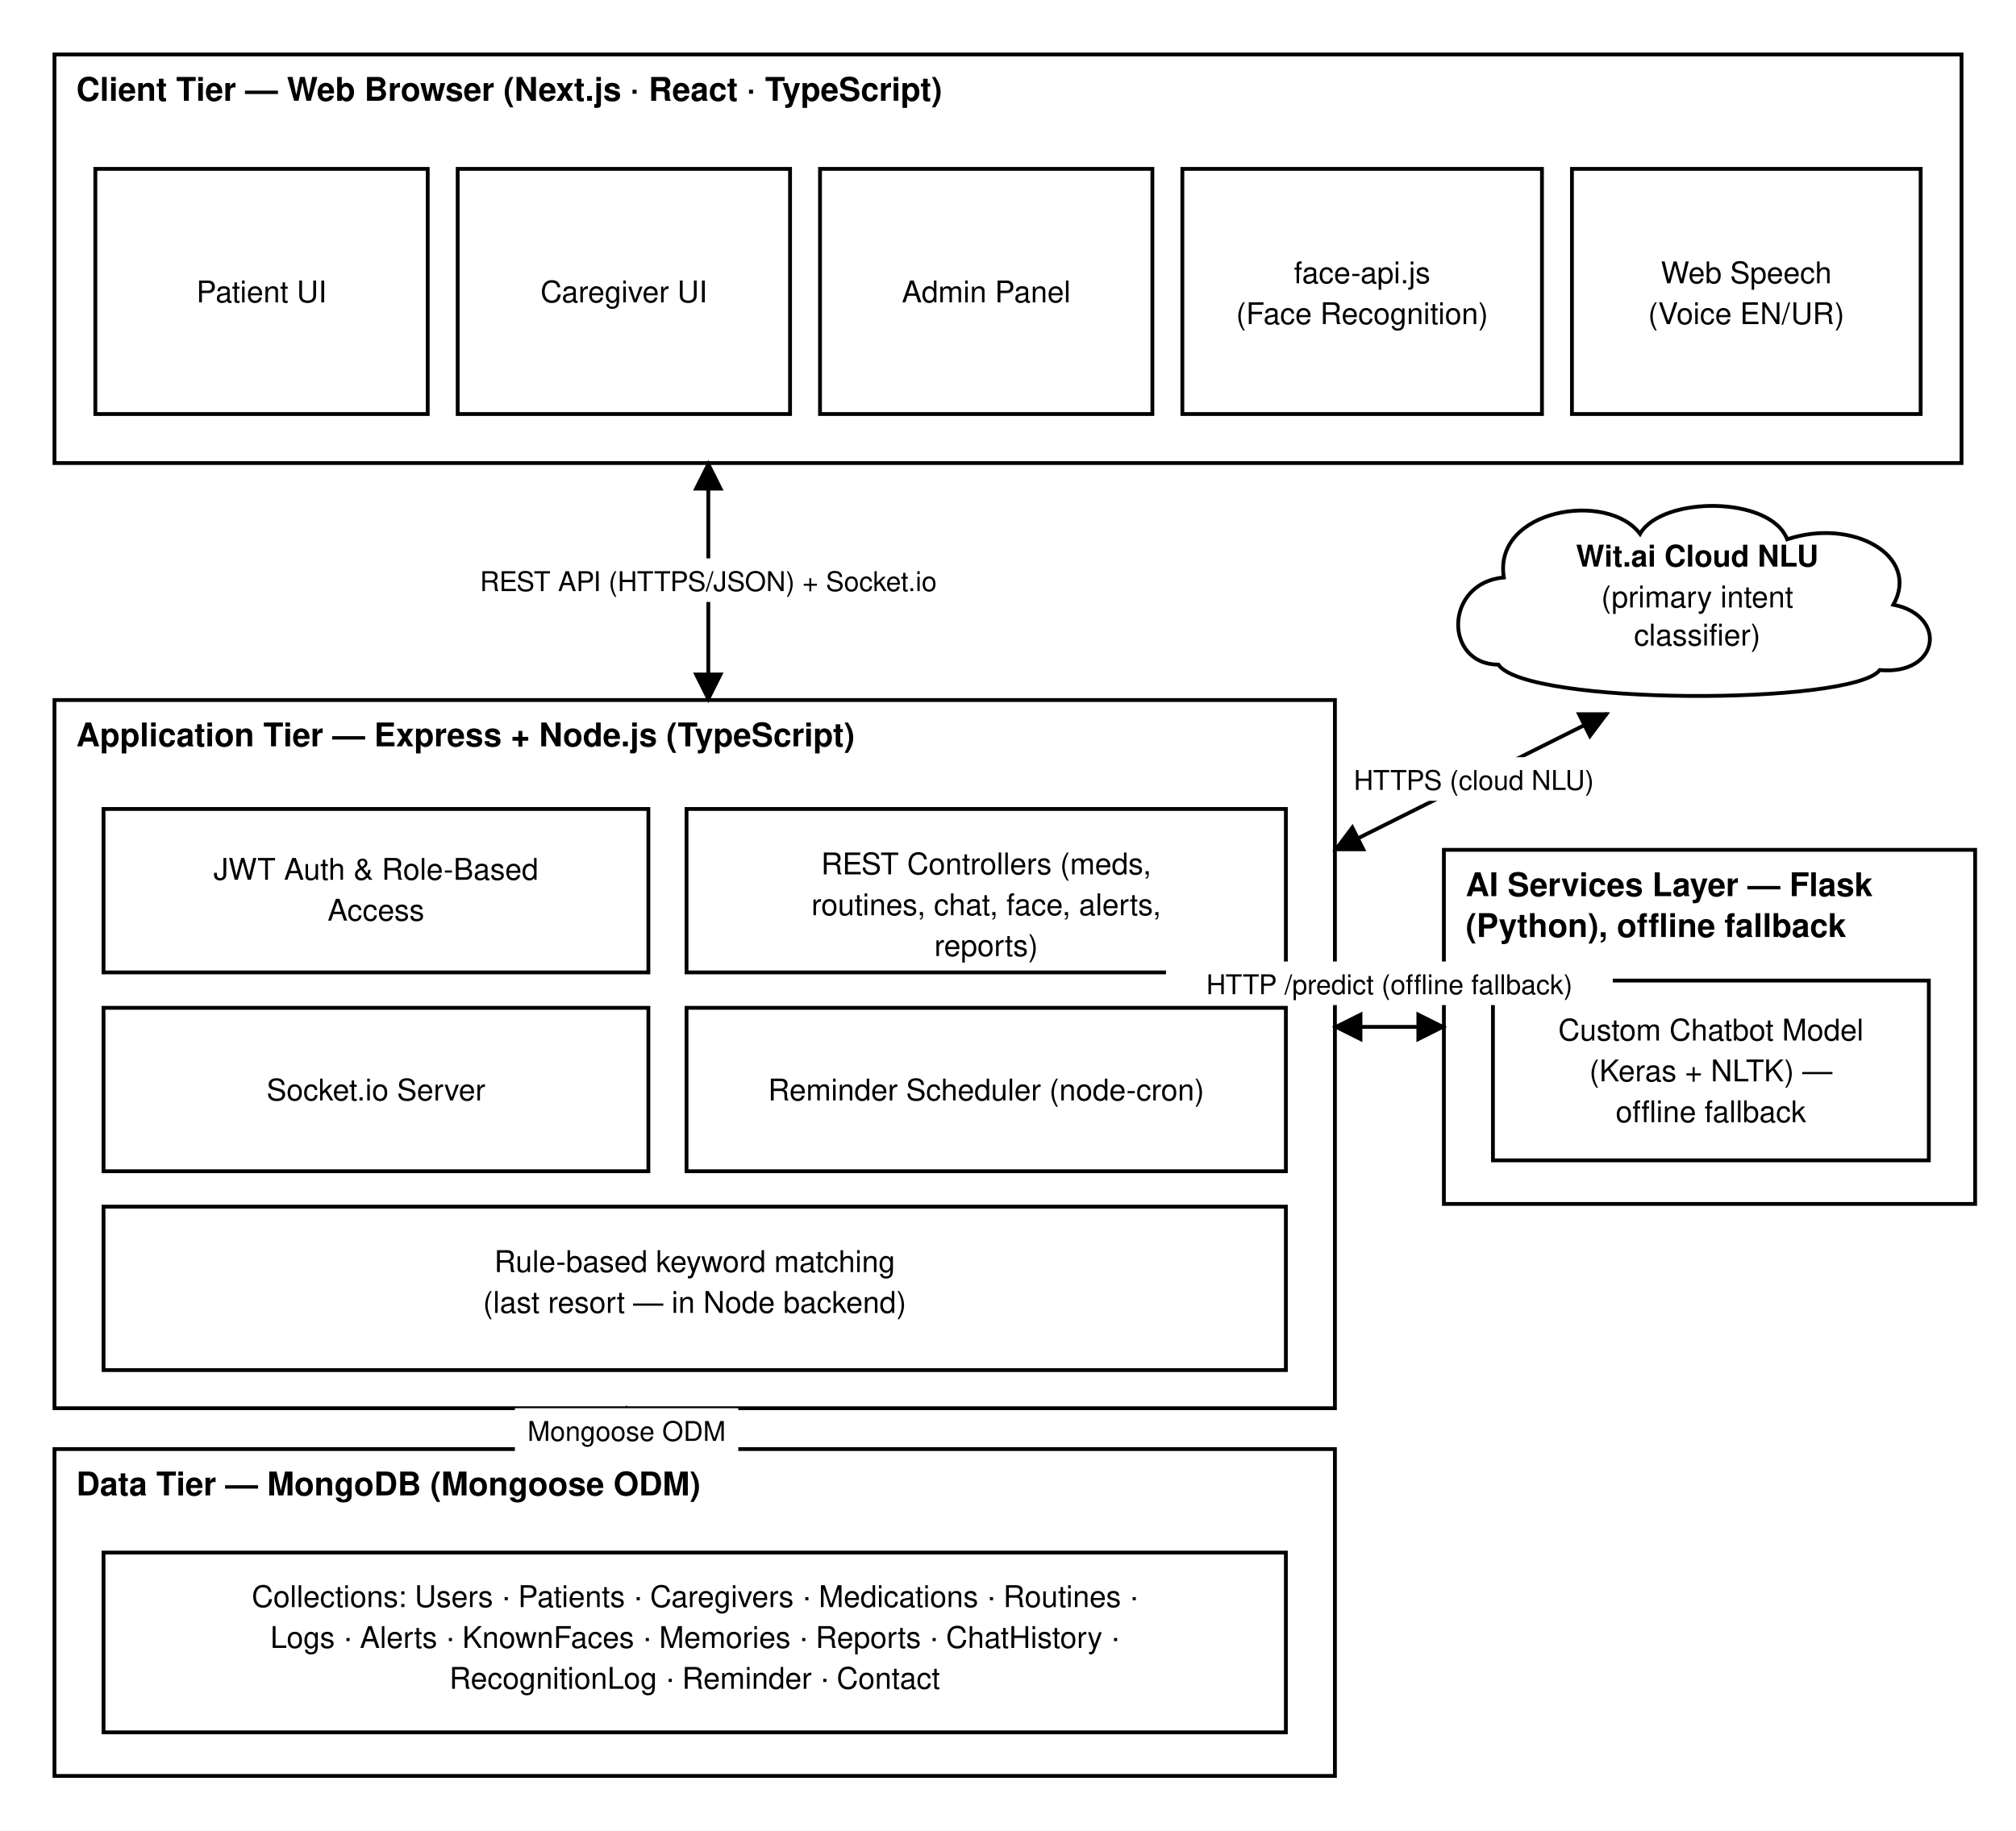
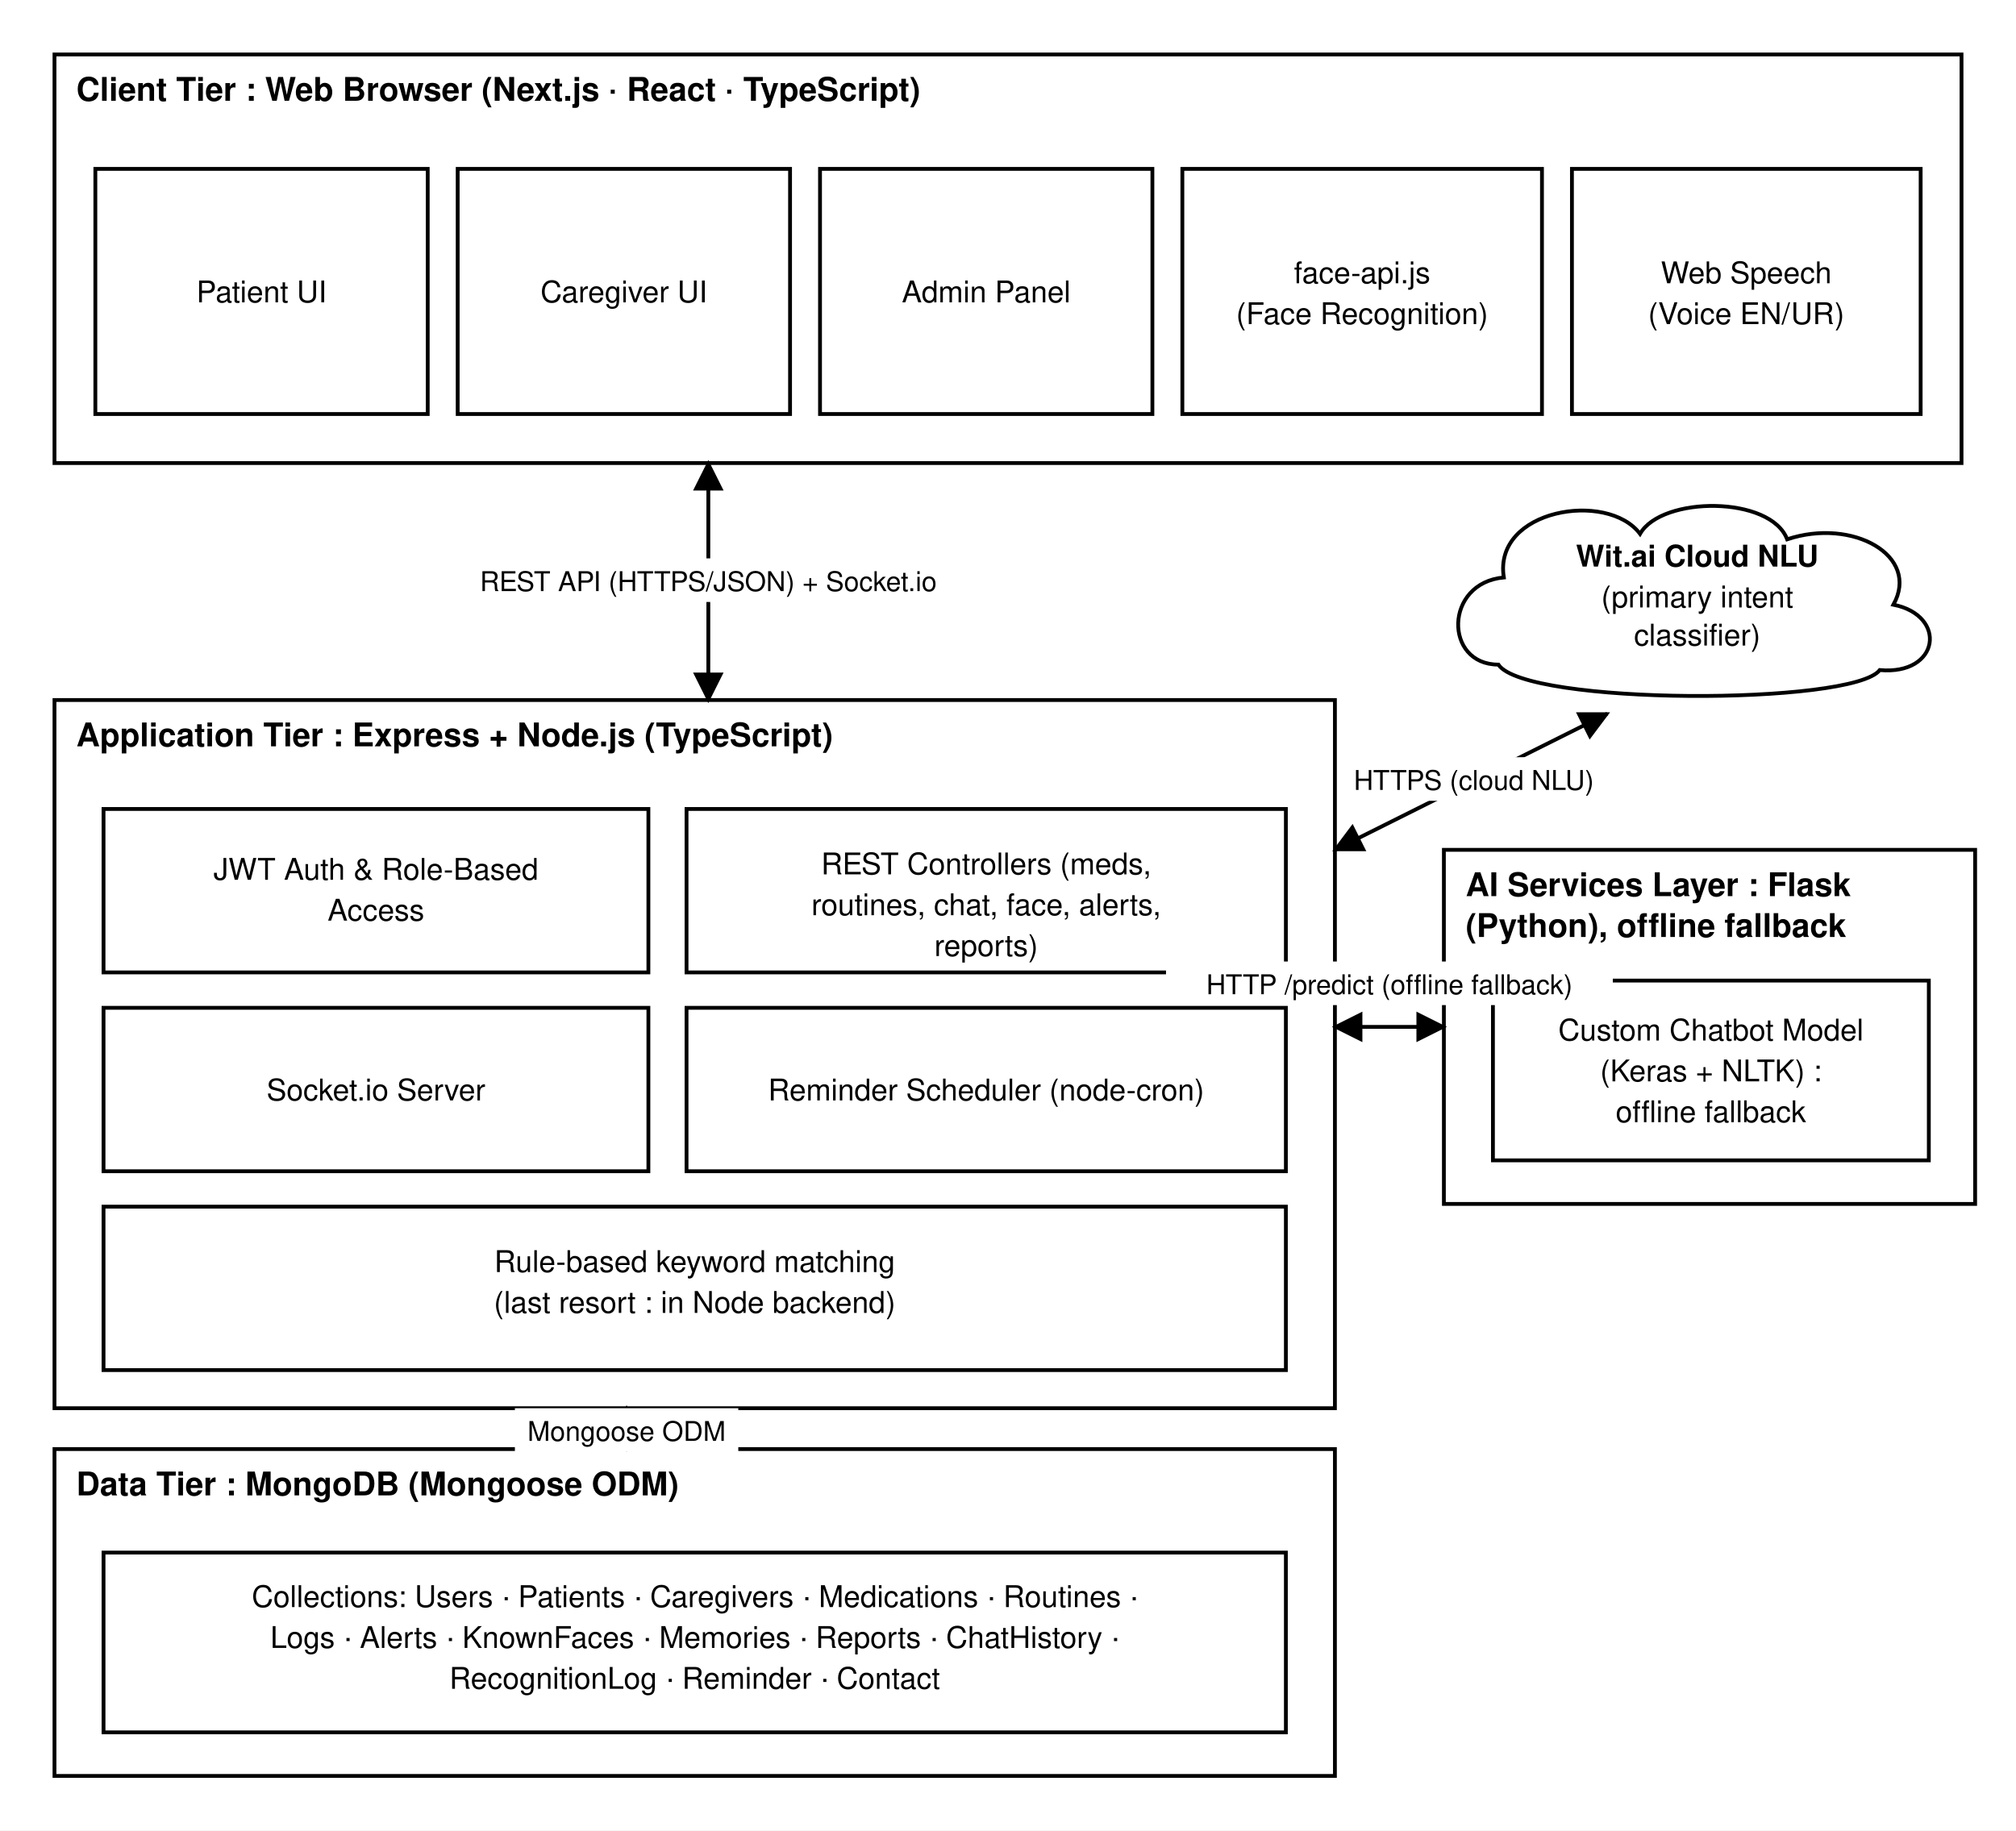
<svg xmlns="http://www.w3.org/2000/svg" viewBox="10 18 740 672" font-family="Helvetica, Arial, sans-serif">
  <defs>
    <marker id="arrow" viewBox="0 0 10 10" refX="9" refY="5" markerWidth="8" markerHeight="8" orient="auto-start-reverse">
      <path d="M0,0 L10,5 L0,10 z" fill="#000000" />
    </marker>
  </defs>
  <rect x="10" y="18" width="740" height="672" fill="#ffffff" />
  <rect x="30" y="38" width="700" height="150" fill="#ffffff" stroke="#000000" stroke-width="1.4" />
-   <text x="38" y="55" font-size="12" font-weight="bold">Client Tier — Web Browser (Next.js · React · TypeScript)</text>
+   <text x="38" y="55" font-size="12" font-weight="bold">Client Tier : Web Browser (Next.js · React · TypeScript)</text>
  <rect x="45" y="80" width="122" height="90" fill="#ffffff" stroke="#000000" stroke-width="1.4" />
  <text x="106" y="129" font-size="11" text-anchor="middle">Patient UI</text>
  <rect x="178" y="80" width="122" height="90" fill="#ffffff" stroke="#000000" stroke-width="1.4" />
  <text x="239" y="129" font-size="11" text-anchor="middle">Caregiver UI</text>
  <rect x="311" y="80" width="122" height="90" fill="#ffffff" stroke="#000000" stroke-width="1.4" />
  <text x="372" y="129" font-size="11" text-anchor="middle">Admin Panel</text>
  <rect x="444" y="80" width="132" height="90" fill="#ffffff" stroke="#000000" stroke-width="1.4" />
  <text x="510" y="122" font-size="11" text-anchor="middle">face-api.js</text>
  <text x="510" y="137" font-size="11" text-anchor="middle">(Face Recognition)</text>
  <rect x="587" y="80" width="128" height="90" fill="#ffffff" stroke="#000000" stroke-width="1.4" />
  <text x="651" y="122" font-size="11" text-anchor="middle">Web Speech</text>
  <text x="651" y="137" font-size="11" text-anchor="middle">(Voice EN/UR)</text>
  <path d="M 560 262 C 540 262 540 232 562 230 C 558 205 600 198 612 214 C 620 200 660 200 666 216 C 690 208 715 222 705 240 C 725 244 722 266 700 264 C 690 277 570 277 560 262 Z" fill="#ffffff" stroke="#000000" stroke-width="1.4" />
  <text x="633" y="226" font-size="11" font-weight="bold" text-anchor="middle">Wit.ai Cloud NLU</text>
  <text x="633" y="241" font-size="11" text-anchor="middle">(primary intent</text>
  <text x="633" y="255" font-size="11" text-anchor="middle">classifier)</text>
  <rect x="30" y="275" width="470" height="260" fill="#ffffff" stroke="#000000" stroke-width="1.4" />
-   <text x="38" y="292" font-size="12" font-weight="bold">Application Tier — Express + Node.js (TypeScript)</text>
+   <text x="38" y="292" font-size="12" font-weight="bold">Application Tier : Express + Node.js (TypeScript)</text>
  <rect x="48" y="315" width="200" height="60" fill="#ffffff" stroke="#000000" stroke-width="1.4" />
  <text x="148" y="341" font-size="11" text-anchor="middle">JWT Auth &amp; Role-Based</text>
  <text x="148" y="356" font-size="11" text-anchor="middle">Access</text>
  <rect x="262" y="315" width="220" height="60" fill="#ffffff" stroke="#000000" stroke-width="1.4" />
  <text x="372" y="339" font-size="11" text-anchor="middle">REST Controllers (meds,</text>
  <text x="372" y="354" font-size="11" text-anchor="middle">routines, chat, face, alerts,</text>
  <text x="372" y="369" font-size="11" text-anchor="middle">reports)</text>
  <rect x="48" y="388" width="200" height="60" fill="#ffffff" stroke="#000000" stroke-width="1.4" />
  <text x="148" y="422" font-size="11" text-anchor="middle">Socket.io Server</text>
  <rect x="262" y="388" width="220" height="60" fill="#ffffff" stroke="#000000" stroke-width="1.4" />
  <text x="372" y="422" font-size="11" text-anchor="middle">Reminder Scheduler (node-cron)</text>
  <rect x="48" y="461" width="434" height="60" fill="#ffffff" stroke="#000000" stroke-width="1.4" />
  <text x="265" y="485" font-size="11" text-anchor="middle">Rule-based keyword matching</text>
-   <text x="265" y="500" font-size="11" text-anchor="middle">(last resort — in Node backend)</text>
+   <text x="265" y="500" font-size="11" text-anchor="middle">(last resort : in Node backend)</text>
  <rect x="540" y="330" width="195" height="130" fill="#ffffff" stroke="#000000" stroke-width="1.4" />
-   <text x="548" y="347" font-size="12" font-weight="bold">AI Services Layer — Flask</text>
+   <text x="548" y="347" font-size="12" font-weight="bold">AI Services Layer : Flask</text>
  <text x="548" y="362" font-size="12" font-weight="bold">(Python), offline fallback</text>
  <rect x="558" y="378" width="160" height="66" fill="#ffffff" stroke="#000000" stroke-width="1.4" />
  <text x="638" y="400" font-size="11" text-anchor="middle">Custom Chatbot Model</text>
-   <text x="638" y="415" font-size="11" text-anchor="middle">(Keras + NLTK) —</text>
+   <text x="638" y="415" font-size="11" text-anchor="middle">(Keras + NLTK) :</text>
  <text x="638" y="430" font-size="11" text-anchor="middle">offline fallback</text>
  <rect x="30" y="550" width="470" height="120" fill="#ffffff" stroke="#000000" stroke-width="1.4" />
-   <text x="38" y="567" font-size="12" font-weight="bold">Data Tier — MongoDB (Mongoose ODM)</text>
+   <text x="38" y="567" font-size="12" font-weight="bold">Data Tier : MongoDB (Mongoose ODM)</text>
  <rect x="48" y="588" width="434" height="66" fill="#ffffff" stroke="#000000" stroke-width="1.4" />
  <text x="265" y="608" font-size="11" text-anchor="middle">Collections: Users · Patients · Caregivers · Medications · Routines ·</text>
  <text x="265" y="623" font-size="11" text-anchor="middle">Logs · Alerts · KnownFaces · Memories · Reports · ChatHistory ·</text>
  <text x="265" y="638" font-size="11" text-anchor="middle">RecognitionLog · Reminder · Contact</text>
  <line x1="270" y1="188" x2="270" y2="275" stroke="#000000" stroke-width="1.4" marker-start="url(#arrow)" marker-end="url(#arrow)" />
  <rect x="181" y="223" width="178" height="16" fill="#ffffff" />
  <text x="270" y="235" font-size="10" text-anchor="middle">REST API (HTTPS/JSON) + Socket.io</text>
  <line x1="500" y1="330" x2="600" y2="280" stroke="#000000" stroke-width="1.4" marker-start="url(#arrow)" marker-end="url(#arrow)" />
  <rect x="502" y="296" width="98" height="16" fill="#ffffff" />
  <text x="551" y="308" font-size="10" text-anchor="middle">HTTPS (cloud NLU)</text>
  <line x1="500" y1="395" x2="540" y2="395" stroke="#000000" stroke-width="1.4" marker-start="url(#arrow)" marker-end="url(#arrow)" />
  <rect x="438" y="371" width="164" height="16" fill="#ffffff" />
  <text x="520" y="383" font-size="10" text-anchor="middle">HTTP /predict (offline fallback)</text>
  <line x1="240" y1="535" x2="240" y2="550" stroke="#000000" stroke-width="1.4" marker-start="url(#arrow)" marker-end="url(#arrow)" />
  <rect x="199" y="535" width="82" height="16" fill="#ffffff" />
  <text x="240" y="547" font-size="10" text-anchor="middle">Mongoose ODM</text>
</svg>
